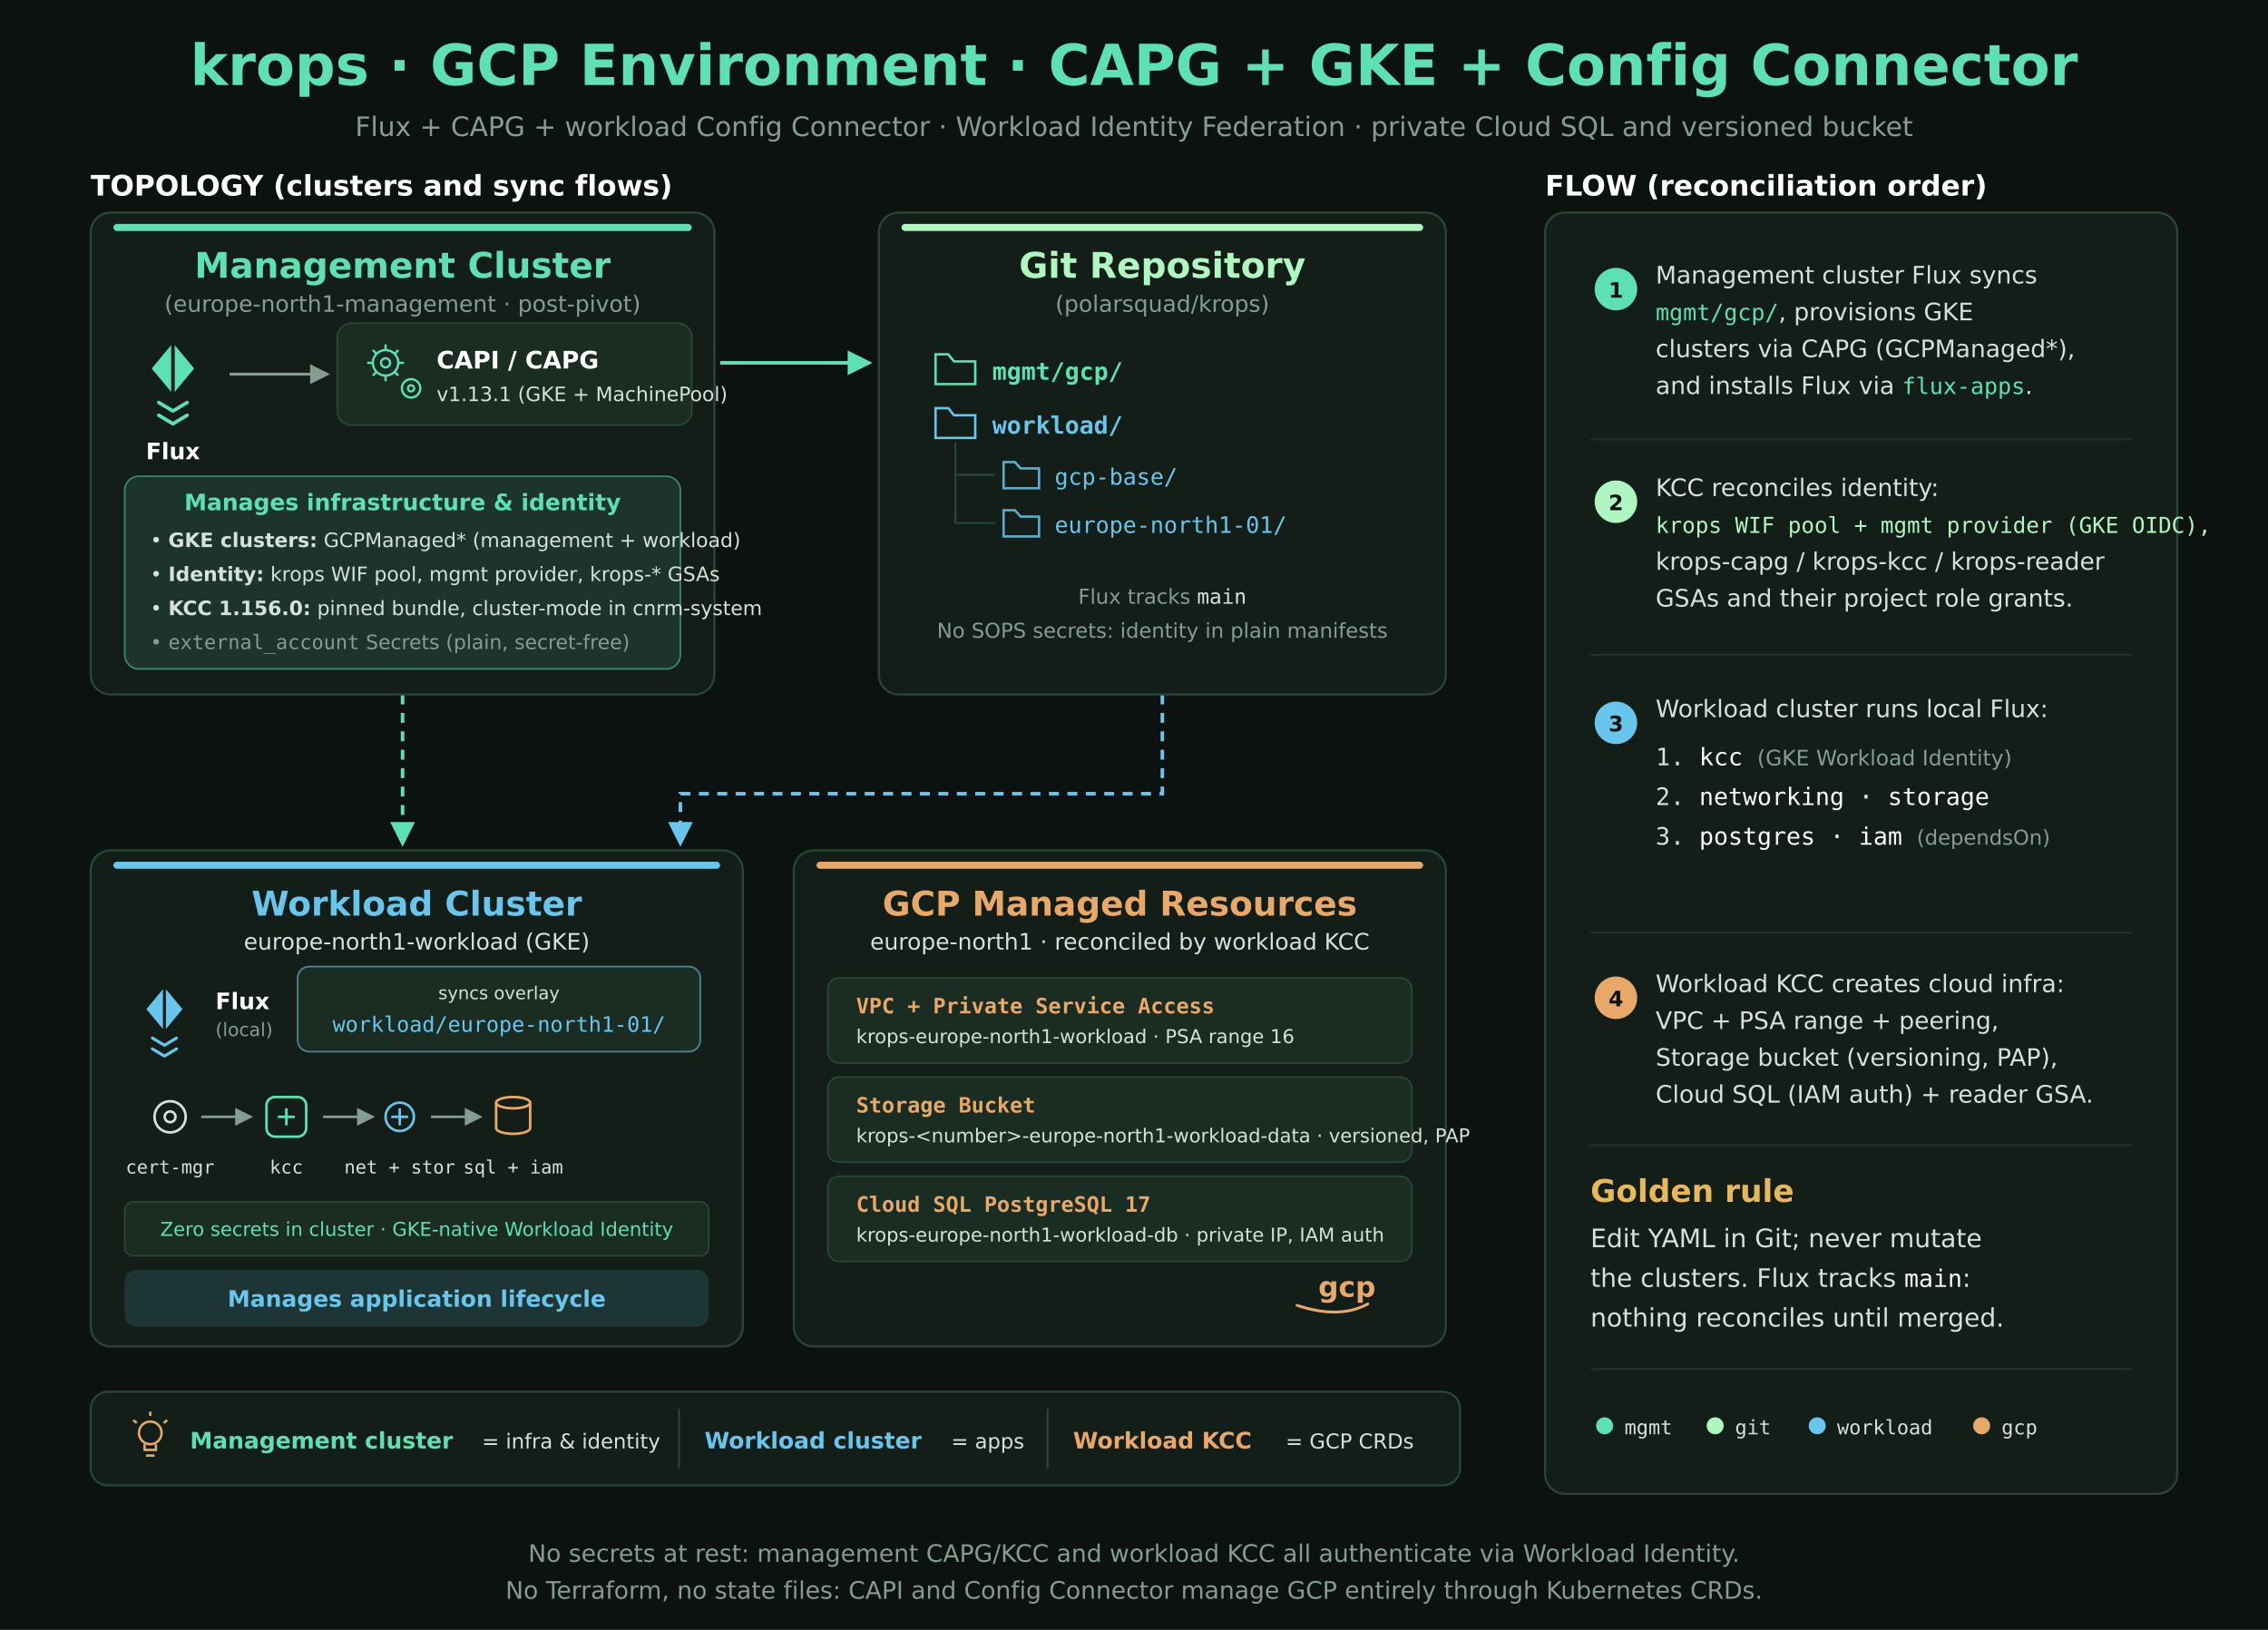
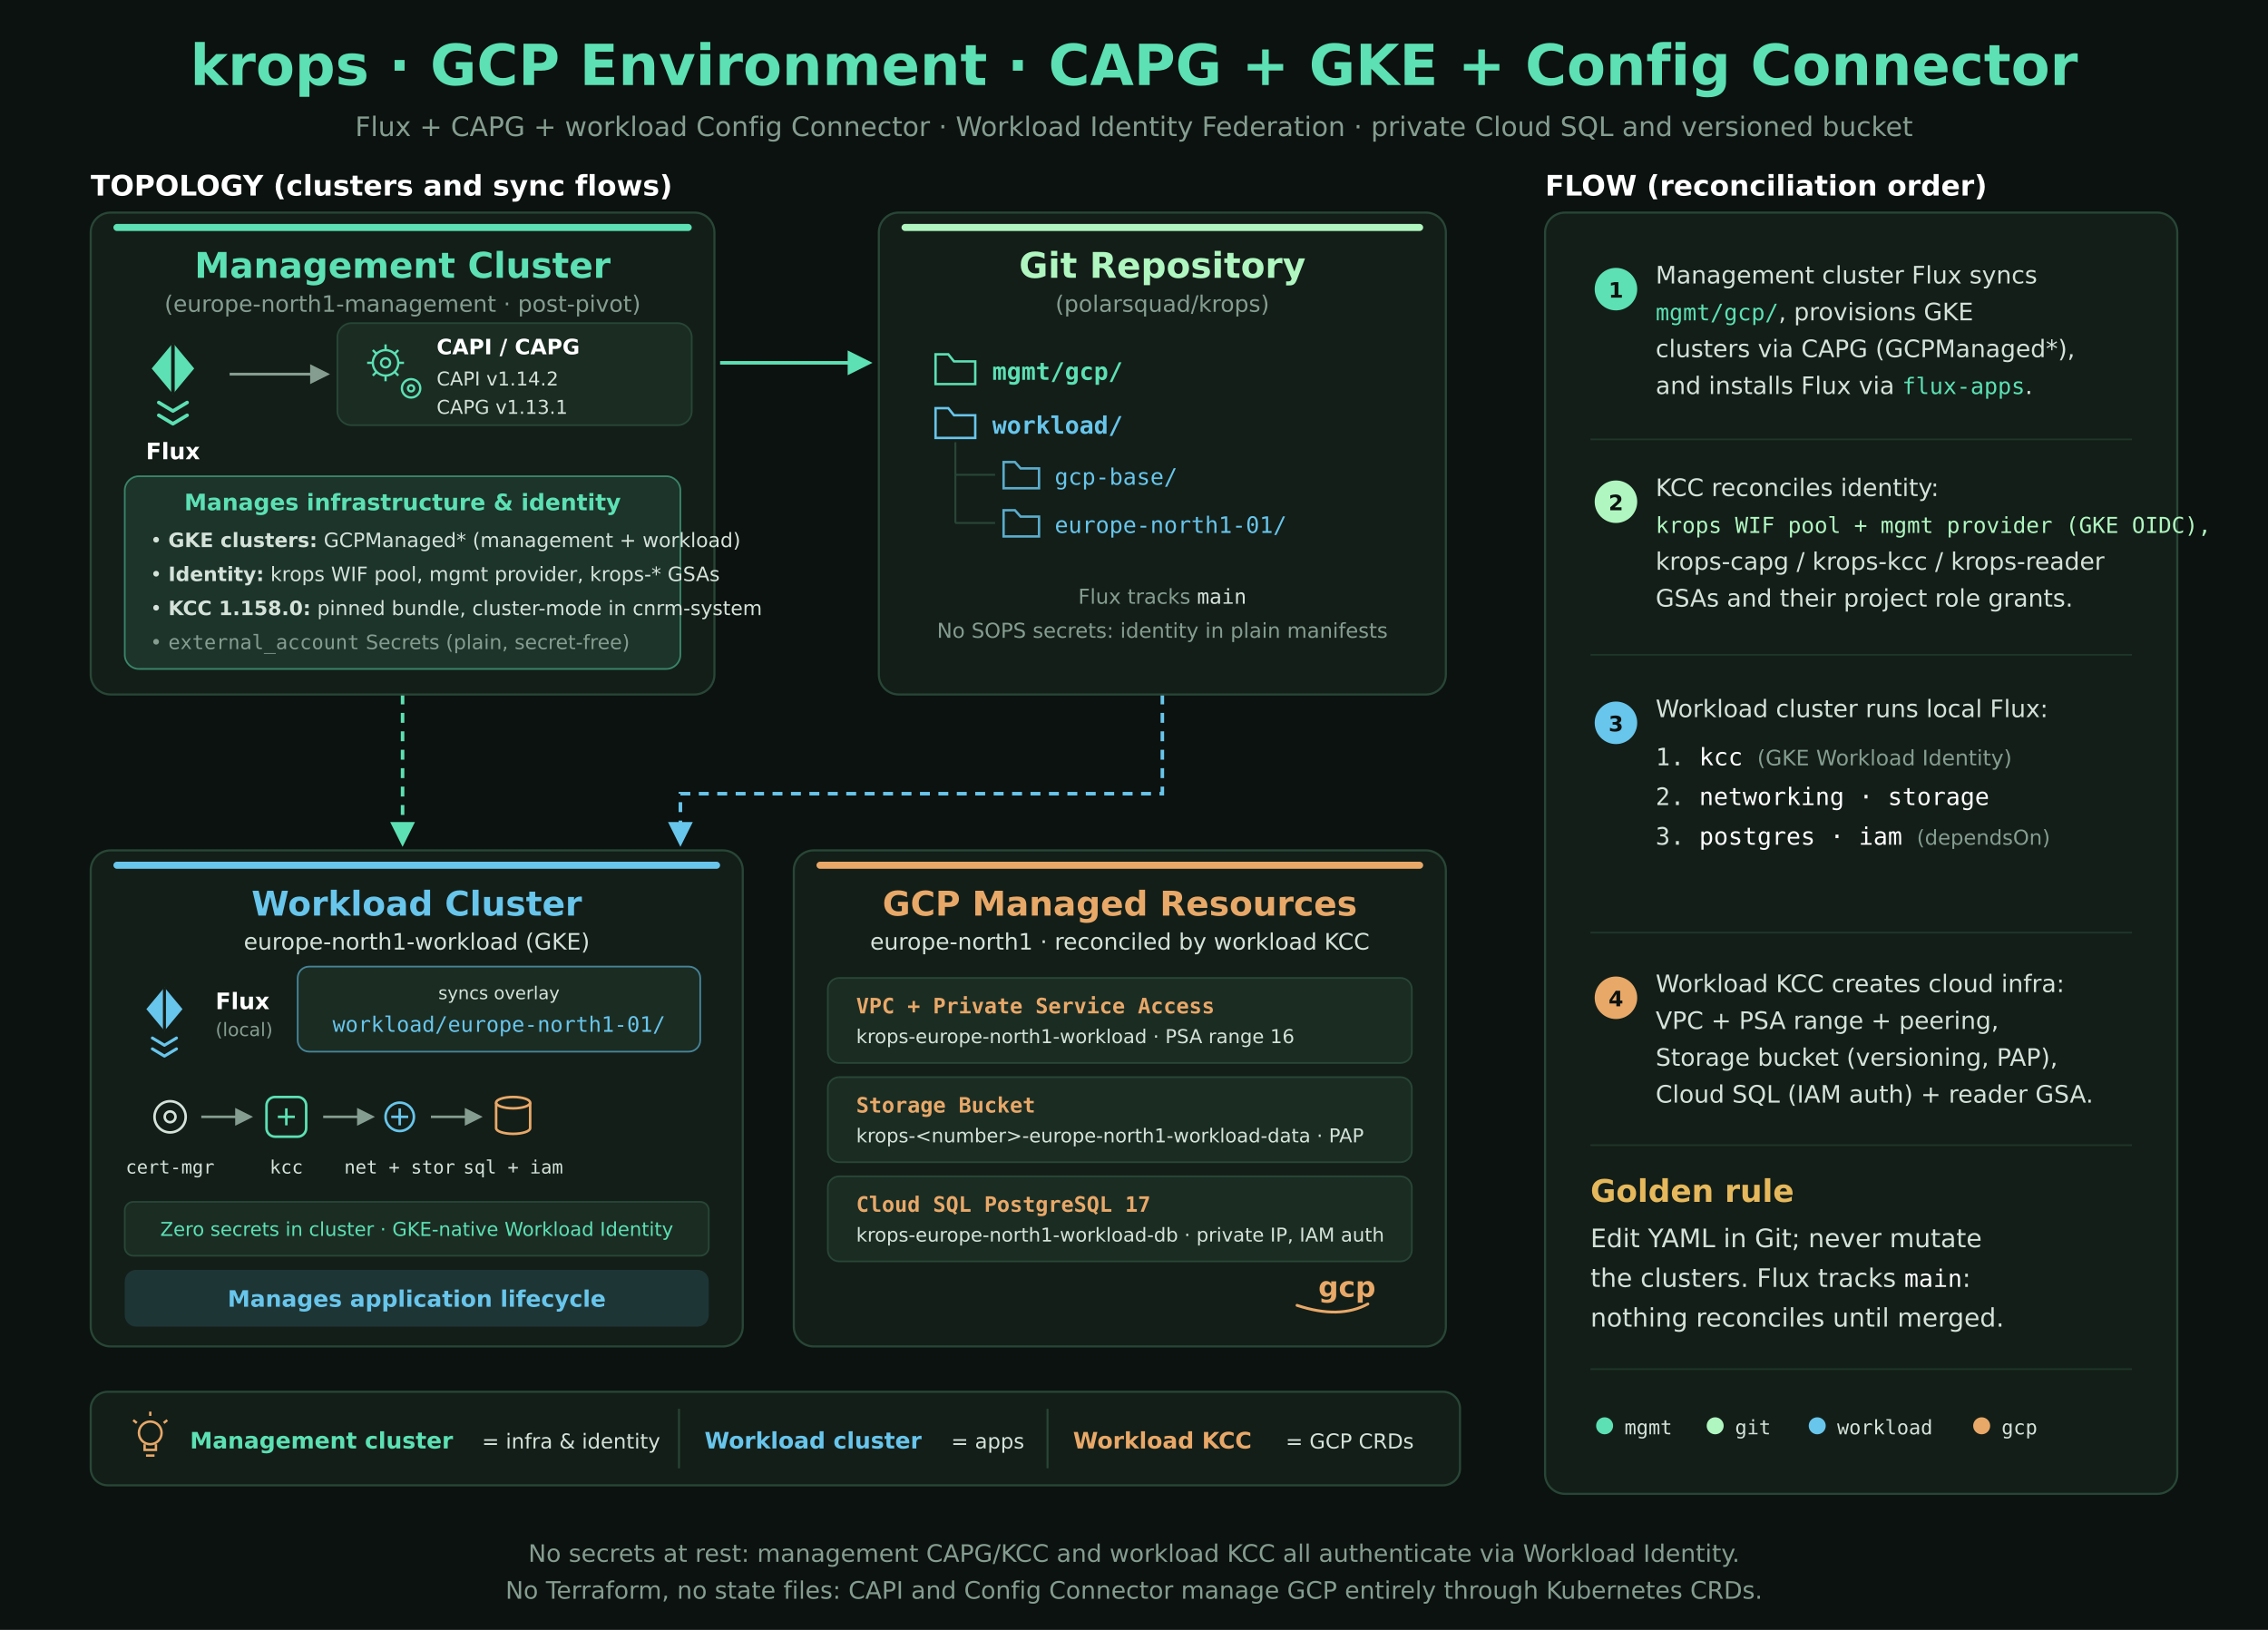
<svg xmlns="http://www.w3.org/2000/svg" width="1600" height="1150" viewBox="0 0 1600 1150">
  <defs>
    <marker id="arrow-teal" viewBox="0 0 10 10" refX="8" refY="5" markerWidth="7" markerHeight="7" orient="auto-start-reverse">
      <path d="M0,0 L10,5 L0,10 z" fill="#5CE0B4" />
    </marker>
    <marker id="arrow-gray" viewBox="0 0 10 10" refX="8" refY="5" markerWidth="7" markerHeight="7" orient="auto-start-reverse">
      <path d="M0,0 L10,5 L0,10 z" fill="#859D91" />
    </marker>
    <marker id="arrow-purple" viewBox="0 0 10 10" refX="8" refY="5" markerWidth="7" markerHeight="7" orient="auto-start-reverse">
      <path d="M0,0 L10,5 L0,10 z" fill="#B0F6C0" />
    </marker>
    <marker id="arrow-blue" viewBox="0 0 10 10" refX="8" refY="5" markerWidth="7" markerHeight="7" orient="auto-start-reverse">
      <path d="M0,0 L10,5 L0,10 z" fill="#68C5EB" />
    </marker>
    <marker id="arrow-amber" viewBox="0 0 10 10" refX="8" refY="5" markerWidth="7" markerHeight="7" orient="auto-start-reverse">
      <path d="M0,0 L10,5 L0,10 z" fill="#E8A868" />
    </marker>
  </defs>
  <rect width="1600" height="1150" fill="#0C120F" />
  <text x="800" y="60" text-anchor="middle" font-family="DejaVu Sans" font-size="40" font-weight="bold" fill="#5CE0B4">krops · GCP Environment · CAPG + GKE + Config Connector</text>
  <text x="800" y="96" text-anchor="middle" font-family="DejaVu Sans" font-size="19" fill="#859D91">Flux + CAPG + workload Config Connector · Workload Identity Federation · private Cloud SQL and versioned bucket</text>
  <text x="64" y="138" font-family="DejaVu Sans" font-size="20" font-weight="bold" fill="#FFFFFF">TOPOLOGY (clusters and sync flows)</text>
  <text x="1090" y="138" font-family="DejaVu Sans" font-size="20" font-weight="bold" fill="#FFFFFF">FLOW (reconciliation order)</text>
  <line x1="508" y1="256" x2="612" y2="256" stroke="#5CE0B4" stroke-width="2.5" marker-end="url(#arrow-teal)" />
  <path d="M284,490 V594" fill="none" stroke="#5CE0B4" stroke-width="2.5" stroke-dasharray="7,6" marker-end="url(#arrow-teal)" />
  <path d="M820,490 V560 H480 V594" fill="none" stroke="#68C5EB" stroke-width="2.5" stroke-dasharray="7,6" marker-end="url(#arrow-blue)" />
  <rect x="64" y="150" width="440" height="340" rx="14" fill="#131E18" stroke="#284637" stroke-width="1.5" />
  <rect x="80" y="158" width="408" height="5" rx="2.5" fill="#5CE0B4" />
  <text x="284" y="196" text-anchor="middle" font-family="DejaVu Sans" font-size="25" font-weight="bold" fill="#5CE0B4">Management Cluster</text>
  <text x="284" y="220" text-anchor="middle" font-family="DejaVu Sans" font-size="16" fill="#859D91">(europe-north1-management · post-pivot)</text>
  <g transform="translate(122,260)">
    <path d="M0,-18 L15,0 L0,18 L-15,0 Z" fill="#5CE0B4" />
    <line x1="0" y1="-18" x2="0" y2="18" stroke="#131E18" stroke-width="2.5" />
    <path d="M-10,24 L0,30 L10,24" fill="none" stroke="#5CE0B4" stroke-width="2.5" stroke-linecap="round" stroke-linejoin="round" />
    <path d="M-10,33 L0,39 L10,33" fill="none" stroke="#5CE0B4" stroke-width="2.5" stroke-linecap="round" stroke-linejoin="round" />
  </g>
  <text x="122" y="324" text-anchor="middle" font-family="DejaVu Sans" font-size="16" font-weight="bold" fill="#FFFFFF">Flux</text>
  <line x1="162" y1="264" x2="230" y2="264" stroke="#859D91" stroke-width="2" marker-end="url(#arrow-gray)" />
  <rect x="238" y="228" width="250" height="72" rx="10" fill="#1B2C23" stroke="#284637" stroke-width="1.2" />
  <g stroke="#5CE0B4" stroke-width="1.6" fill="none">
    <circle cx="272" cy="256" r="9" />
    <circle cx="272" cy="256" r="3.2" />
    <g>
      <line x1="272" y1="243" x2="272" y2="247" />
      <line x1="272" y1="265" x2="272" y2="269" />
      <line x1="259" y1="256" x2="263" y2="256" />
      <line x1="281" y1="256" x2="285" y2="256" />
      <line x1="263" y1="247" x2="266" y2="250" />
      <line x1="278" y1="262" x2="281" y2="265" />
      <line x1="263" y1="265" x2="266" y2="262" />
      <line x1="278" y1="250" x2="281" y2="247" />
    </g>
    <circle cx="290" cy="274" r="6.5" />
    <circle cx="290" cy="274" r="2.2" />
  </g>
-   <text x="308" y="260" font-family="DejaVu Sans" font-size="17" font-weight="bold" fill="#FFFFFF">CAPI / CAPG</text>
-   <text x="308" y="283" font-family="DejaVu Sans" font-size="14" fill="#D4E2DA">v1.13.1 (GKE + MachinePool)</text>
+   <text x="308" y="250" font-family="DejaVu Sans" font-size="15" font-weight="bold" fill="#FFFFFF">CAPI / CAPG</text>
+   <text x="308" y="272" font-family="DejaVu Sans" font-size="13.5" fill="#D4E2DA">CAPI v1.14.2</text>
+   <text x="308" y="292" font-family="DejaVu Sans" font-size="13.5" fill="#D4E2DA">CAPG v1.13.1</text>
  <rect x="88" y="336" width="392" height="136" rx="10" fill="#5CE0B4" fill-opacity="0.12" stroke="#5CE0B4" stroke-opacity="0.5" stroke-width="1.2" />
  <text x="284" y="360" text-anchor="middle" font-family="DejaVu Sans" font-size="16" font-weight="bold" fill="#5CE0B4">Manages infrastructure &amp; identity</text>
  <text x="106" y="386" font-family="DejaVu Sans" font-size="14" fill="#D4E2DA">• <tspan font-weight="bold">GKE clusters:</tspan> GCPManaged* (management + workload)</text>
  <text x="106" y="410" font-family="DejaVu Sans" font-size="14" fill="#D4E2DA">• <tspan font-weight="bold">Identity:</tspan> krops WIF pool, mgmt provider, krops-* GSAs</text>
-   <text x="106" y="434" font-family="DejaVu Sans" font-size="14" fill="#D4E2DA">• <tspan font-weight="bold">KCC 1.156.0:</tspan> pinned bundle, cluster-mode in cnrm-system</text>
+   <text x="106" y="434" font-family="DejaVu Sans" font-size="14" fill="#D4E2DA">• <tspan font-weight="bold">KCC 1.158.0:</tspan> pinned bundle, cluster-mode in cnrm-system</text>
  <text x="106" y="458" font-family="DejaVu Sans" font-size="14" fill="#859D91">• <tspan font-family="DejaVu Sans Mono">external_account</tspan> Secrets (plain, secret-free)</text>
  <rect x="620" y="150" width="400" height="340" rx="14" fill="#131E18" stroke="#284637" stroke-width="1.5" />
  <rect x="636" y="158" width="368" height="5" rx="2.5" fill="#B0F6C0" />
  <text x="820" y="196" text-anchor="middle" font-family="DejaVu Sans" font-size="25" font-weight="bold" fill="#B0F6C0">Git Repository</text>
  <text x="820" y="220" text-anchor="middle" font-family="DejaVu Sans" font-size="16" fill="#859D91">(polarsquad/krops)</text>
  <g fill="none" stroke-width="1.7">
    <path d="M660,250 h9 l4,5 h15 v16 h-28 z" stroke="#5CE0B4" />
    <path d="M660,288 h9 l4,5 h15 v16 h-28 z" stroke="#68C5EB" />
    <path d="M708,326 h8 l4,4.5 h13 v14 h-25 z" stroke="#68C5EB" stroke-opacity="0.85" />
    <path d="M708,360 h8 l4,4.5 h13 v14 h-25 z" stroke="#68C5EB" stroke-opacity="0.85" />
  </g>
  <g stroke="#284637" stroke-width="1.4" fill="none">
    <path d="M674,312 V369 M674,335 h28 M674,369 h28" />
  </g>
  <text x="700" y="268" font-family="DejaVu Sans Mono" font-size="17" font-weight="bold" fill="#5CE0B4">mgmt/gcp/</text>
  <text x="700" y="306" font-family="DejaVu Sans Mono" font-size="17" font-weight="bold" fill="#68C5EB">workload/</text>
  <text x="744" y="342" font-family="DejaVu Sans Mono" font-size="16" fill="#68C5EB">gcp-base/</text>
  <text x="744" y="376" font-family="DejaVu Sans Mono" font-size="16" fill="#68C5EB">europe-north1-01/</text>
  <text x="820" y="426" text-anchor="middle" font-family="DejaVu Sans" font-size="14.5" fill="#859D91">Flux tracks <tspan font-family="DejaVu Sans Mono" fill="#D4E2DA">main</tspan>
  </text>
  <text x="820" y="450" text-anchor="middle" font-family="DejaVu Sans" font-size="14.5" fill="#859D91">No SOPS secrets: identity in plain manifests</text>
  <rect x="64" y="600" width="460" height="350" rx="14" fill="#131E18" stroke="#284637" stroke-width="1.5" />
  <rect x="80" y="608" width="428" height="5" rx="2.5" fill="#68C5EB" />
  <text x="294" y="646" text-anchor="middle" font-family="DejaVu Sans" font-size="24" font-weight="bold" fill="#68C5EB">Workload Cluster</text>
  <text x="294" y="670" text-anchor="middle" font-family="DejaVu Sans" font-size="16" fill="#D4E2DA">europe-north1-workload (GKE)</text>
  <g transform="translate(116,712) scale(0.85)">
    <path d="M0,-18 L15,0 L0,18 L-15,0 Z" fill="#68C5EB" />
    <line x1="0" y1="-18" x2="0" y2="18" stroke="#131E18" stroke-width="2.5" />
    <path d="M-10,24 L0,30 L10,24" fill="none" stroke="#68C5EB" stroke-width="2.5" stroke-linecap="round" stroke-linejoin="round" />
    <path d="M-10,33 L0,39 L10,33" fill="none" stroke="#68C5EB" stroke-width="2.5" stroke-linecap="round" stroke-linejoin="round" />
  </g>
  <text x="152" y="712" font-family="DejaVu Sans" font-size="16" font-weight="bold" fill="#FFFFFF">Flux</text>
  <text x="152" y="731" font-family="DejaVu Sans" font-size="13" fill="#859D91">(local)</text>
  <rect x="210" y="682" width="284" height="60" rx="8" fill="#1B2C23" stroke="#68C5EB" stroke-opacity="0.6" stroke-width="1.2" />
  <text x="352" y="705" text-anchor="middle" font-family="DejaVu Sans" font-size="12.5" fill="#D4E2DA">syncs overlay</text>
  <text x="352" y="728" text-anchor="middle" font-family="DejaVu Sans Mono" font-size="15" fill="#68C5EB">workload/europe-north1-01/</text>
  <g stroke="#D4E2DA" stroke-width="1.8" fill="none">
    <circle cx="120" cy="788" r="11" />
    <circle cx="120" cy="788" r="3.8" />
  </g>
  <line x1="142" y1="788" x2="176" y2="788" stroke="#859D91" stroke-width="1.8" marker-end="url(#arrow-gray)" />
  <g stroke="#5CE0B4" stroke-width="1.8" fill="none">
    <rect x="188" y="774" width="28" height="28" rx="6" />
    <path d="M196,788 h12 M202,782 v12" />
  </g>
  <line x1="228" y1="788" x2="262" y2="788" stroke="#859D91" stroke-width="1.8" marker-end="url(#arrow-gray)" />
  <g stroke="#68C5EB" stroke-width="1.8" fill="none">
    <circle cx="282" cy="788" r="10" />
    <path d="M276,788 h12 M282,782 v12" />
  </g>
  <line x1="304" y1="788" x2="338" y2="788" stroke="#859D91" stroke-width="1.8" marker-end="url(#arrow-gray)" />
  <g stroke="#E8A868" stroke-width="1.8" fill="none">
    <ellipse cx="362" cy="778" rx="12" ry="4" />
    <path d="M350,778 v18 a12,4 0 0 0 24,0 v-18" />
  </g>
  <text x="120" y="828" text-anchor="middle" font-family="DejaVu Sans Mono" font-size="13" fill="#D4E2DA">cert-mgr</text>
  <text x="202" y="828" text-anchor="middle" font-family="DejaVu Sans Mono" font-size="13" fill="#D4E2DA">kcc</text>
  <text x="282" y="828" text-anchor="middle" font-family="DejaVu Sans Mono" font-size="13" fill="#D4E2DA">net + stor</text>
  <text x="362" y="828" text-anchor="middle" font-family="DejaVu Sans Mono" font-size="13" fill="#D4E2DA">sql + iam</text>
  <rect x="88" y="848" width="412" height="38" rx="6" fill="#1B2C23" stroke="#284637" stroke-width="1.2" />
  <text x="294" y="872" text-anchor="middle" font-family="DejaVu Sans" font-size="13.5" fill="#5CE0B4">Zero secrets in cluster · GKE-native Workload Identity</text>
  <rect x="88" y="896" width="412" height="40" rx="8" fill="#68C5EB" fill-opacity="0.14" />
  <text x="294" y="922" text-anchor="middle" font-family="DejaVu Sans" font-size="16" font-weight="bold" fill="#68C5EB">Manages application lifecycle</text>
  <rect x="560" y="600" width="460" height="350" rx="14" fill="#131E18" stroke="#284637" stroke-width="1.5" />
  <rect x="576" y="608" width="428" height="5" rx="2.5" fill="#E8A868" />
  <text x="790" y="646" text-anchor="middle" font-family="DejaVu Sans" font-size="24" font-weight="bold" fill="#E8A868">GCP Managed Resources</text>
  <text x="790" y="670" text-anchor="middle" font-family="DejaVu Sans" font-size="16" fill="#D4E2DA">europe-north1 · reconciled by workload KCC</text>
  <rect x="584" y="690" width="412" height="60" rx="8" fill="#1B2C23" stroke="#284637" stroke-width="1.2" />
  <text x="604" y="715" font-family="DejaVu Sans Mono" font-size="15" font-weight="bold" fill="#E8A868">VPC + Private Service Access</text>
  <text x="604" y="736" font-family="DejaVu Sans" font-size="13.5" fill="#D4E2DA">krops-europe-north1-workload · PSA range 16</text>
  <rect x="584" y="760" width="412" height="60" rx="8" fill="#1B2C23" stroke="#284637" stroke-width="1.2" />
  <text x="604" y="785" font-family="DejaVu Sans Mono" font-size="15" font-weight="bold" fill="#E8A868">Storage Bucket</text>
-   <text x="604" y="806" font-family="DejaVu Sans" font-size="13.5" fill="#D4E2DA">krops-&lt;number&gt;-europe-north1-workload-data · versioned, PAP</text>
+   <text x="604" y="806" font-family="DejaVu Sans" font-size="13.5" fill="#D4E2DA">krops-&lt;number&gt;-europe-north1-workload-data · PAP</text>
  <rect x="584" y="830" width="412" height="60" rx="8" fill="#1B2C23" stroke="#284637" stroke-width="1.2" />
  <text x="604" y="855" font-family="DejaVu Sans Mono" font-size="15" font-weight="bold" fill="#E8A868">Cloud SQL PostgreSQL 17</text>
  <text x="604" y="876" font-family="DejaVu Sans" font-size="13.5" fill="#D4E2DA">krops-europe-north1-workload-db · private IP, IAM auth</text>
  <g transform="translate(930, 915)">
    <text x="0" y="0" font-family="DejaVu Sans" font-size="20" font-weight="bold" fill="#E8A868">gcp</text>
    <path d="M-15,6 Q15,16 35,5" fill="none" stroke="#E8A868" stroke-width="2" stroke-linecap="round" />
  </g>
  <rect x="64" y="982" width="966" height="66" rx="12" fill="#131E18" stroke="#284637" stroke-width="1.5" />
  <g stroke="#E8A868" stroke-width="1.7" fill="none">
    <circle cx="106" cy="1011" r="8" />
    <path d="M102,1019 v4 h8 v-4 M103,1027 h6" />
    <line x1="106" y1="996" x2="106" y2="999" />
    <line x1="94" y1="1002" x2="96.5" y2="1004" />
    <line x1="118" y1="1002" x2="115.5" y2="1004" />
  </g>
  <text x="134" y="1022" font-family="DejaVu Sans" font-size="16" font-weight="bold" fill="#5CE0B4">Management cluster</text>
  <text x="340" y="1022" font-family="DejaVu Sans" font-size="14.5" fill="#D4E2DA">= infra &amp; identity</text>
  <line x1="479" y1="994" x2="479" y2="1036" stroke="#284637" stroke-width="1.4" />
  <text x="497" y="1022" font-family="DejaVu Sans" font-size="16" font-weight="bold" fill="#68C5EB">Workload cluster</text>
  <text x="671" y="1022" font-family="DejaVu Sans" font-size="14.5" fill="#D4E2DA">= apps</text>
  <line x1="739" y1="994" x2="739" y2="1036" stroke="#284637" stroke-width="1.4" />
  <text x="757" y="1022" font-family="DejaVu Sans" font-size="16" font-weight="bold" fill="#E8A868">Workload KCC</text>
  <text x="907" y="1022" font-family="DejaVu Sans" font-size="14.5" fill="#D4E2DA">= GCP CRDs</text>
  <rect x="1090" y="150" width="446" height="904" rx="14" fill="#131E18" stroke="#284637" stroke-width="1.5" />
  <circle cx="1140" cy="204" r="15" fill="#5CE0B4" />
  <text x="1140" y="210" text-anchor="middle" font-family="DejaVu Sans" font-size="15" font-weight="bold" fill="#0C120F">1</text>
  <text x="1168" y="200" font-family="DejaVu Sans" font-size="17" fill="#D4E2DA">Management cluster Flux syncs</text>
  <text x="1168" y="226" font-family="DejaVu Sans Mono" font-size="16" fill="#5CE0B4">mgmt/gcp/<tspan font-family="DejaVu Sans" font-size="17" fill="#D4E2DA">, provisions GKE</tspan>
  </text>
  <text x="1168" y="252" font-family="DejaVu Sans" font-size="17" fill="#D4E2DA">clusters via CAPG (GCPManaged*),</text>
  <text x="1168" y="278" font-family="DejaVu Sans" font-size="17" fill="#D4E2DA">and installs Flux via <tspan font-family="DejaVu Sans Mono" font-size="16" fill="#5CE0B4">flux-apps</tspan>.</text>
  <line x1="1122" y1="310" x2="1504" y2="310" stroke="#1F362A" stroke-width="1.2" />
  <circle cx="1140" cy="354" r="15" fill="#B0F6C0" />
  <text x="1140" y="360" text-anchor="middle" font-family="DejaVu Sans" font-size="15" font-weight="bold" fill="#0C120F">2</text>
  <text x="1168" y="350" font-family="DejaVu Sans" font-size="17" fill="#D4E2DA">KCC reconciles identity:</text>
  <text x="1168" y="376" font-family="DejaVu Sans Mono" font-size="15.5" fill="#B0F6C0">krops WIF pool + mgmt provider (GKE OIDC),</text>
  <text x="1168" y="402" font-family="DejaVu Sans" font-size="17" fill="#D4E2DA">krops-capg / krops-kcc / krops-reader</text>
  <text x="1168" y="428" font-family="DejaVu Sans" font-size="17" fill="#D4E2DA">GSAs and their project role grants.</text>
  <line x1="1122" y1="462" x2="1504" y2="462" stroke="#1F362A" stroke-width="1.2" />
  <circle cx="1140" cy="510" r="15" fill="#68C5EB" />
  <text x="1140" y="516" text-anchor="middle" font-family="DejaVu Sans" font-size="15" font-weight="bold" fill="#0C120F">3</text>
  <text x="1168" y="506" font-family="DejaVu Sans" font-size="17" fill="#D4E2DA">Workload cluster runs local Flux:</text>
  <text x="1168" y="540" font-family="DejaVu Sans Mono" font-size="17" fill="#D4E2DA">1. <tspan fill="#FFFFFF">kcc</tspan>
    <tspan font-family="DejaVu Sans" font-size="15" fill="#859D91">(GKE Workload Identity)</tspan>
  </text>
  <text x="1168" y="568" font-family="DejaVu Sans Mono" font-size="17" fill="#D4E2DA">2. <tspan fill="#FFFFFF">networking · storage</tspan>
  </text>
  <text x="1168" y="596" font-family="DejaVu Sans Mono" font-size="17" fill="#D4E2DA">3. <tspan fill="#FFFFFF">postgres · iam</tspan>
    <tspan font-family="DejaVu Sans" font-size="14.5" fill="#859D91">(dependsOn)</tspan>
  </text>
  <line x1="1122" y1="658" x2="1504" y2="658" stroke="#1F362A" stroke-width="1.2" />
  <circle cx="1140" cy="704" r="15" fill="#E8A868" />
  <text x="1140" y="710" text-anchor="middle" font-family="DejaVu Sans" font-size="15" font-weight="bold" fill="#0C120F">4</text>
  <text x="1168" y="700" font-family="DejaVu Sans" font-size="17" fill="#D4E2DA">Workload KCC creates cloud infra:</text>
  <text x="1168" y="726" font-family="DejaVu Sans" font-size="17" fill="#D4E2DA">VPC + PSA range + peering,</text>
  <text x="1168" y="752" font-family="DejaVu Sans" font-size="17" fill="#D4E2DA">Storage bucket (versioning, PAP),</text>
  <text x="1168" y="778" font-family="DejaVu Sans" font-size="17" fill="#D4E2DA">Cloud SQL (IAM auth) + reader GSA.</text>
  <line x1="1122" y1="808" x2="1504" y2="808" stroke="#1F362A" stroke-width="1.2" />
  <text x="1122" y="848" font-family="DejaVu Sans" font-size="22" font-weight="bold" fill="#E5B85C">Golden rule</text>
  <text x="1122" y="880" font-family="DejaVu Sans" font-size="18" fill="#D4E2DA">Edit YAML in Git; never mutate</text>
  <text x="1122" y="908" font-family="DejaVu Sans" font-size="18" fill="#D4E2DA">the clusters. Flux tracks <tspan font-family="DejaVu Sans Mono" font-size="17" fill="#FFFFFF">main</tspan>:</text>
  <text x="1122" y="936" font-family="DejaVu Sans" font-size="18" fill="#D4E2DA">nothing reconciles until merged.</text>
  <line x1="1122" y1="966" x2="1504" y2="966" stroke="#1F362A" stroke-width="1.2" />
  <circle cx="1132" cy="1006" r="6" fill="#5CE0B4" />
  <text x="1146" y="1012" font-family="DejaVu Sans Mono" font-size="14" fill="#D4E2DA">mgmt</text>
  <circle cx="1210" cy="1006" r="6" fill="#B0F6C0" />
  <text x="1224" y="1012" font-family="DejaVu Sans Mono" font-size="14" fill="#D4E2DA">git</text>
  <circle cx="1282" cy="1006" r="6" fill="#68C5EB" />
  <text x="1296" y="1012" font-family="DejaVu Sans Mono" font-size="14" fill="#D4E2DA">workload</text>
  <circle cx="1398" cy="1006" r="6" fill="#E8A868" />
  <text x="1412" y="1012" font-family="DejaVu Sans Mono" font-size="14" fill="#D4E2DA">gcp</text>
  <text x="800" y="1102" text-anchor="middle" font-family="DejaVu Sans" font-size="17" fill="#859D91">No secrets at rest: management CAPG/KCC and workload KCC all authenticate via Workload Identity.</text>
  <text x="800" y="1128" text-anchor="middle" font-family="DejaVu Sans" font-size="17" fill="#859D91">No Terraform, no state files: CAPI and Config Connector manage GCP entirely through Kubernetes CRDs.</text>
</svg>
